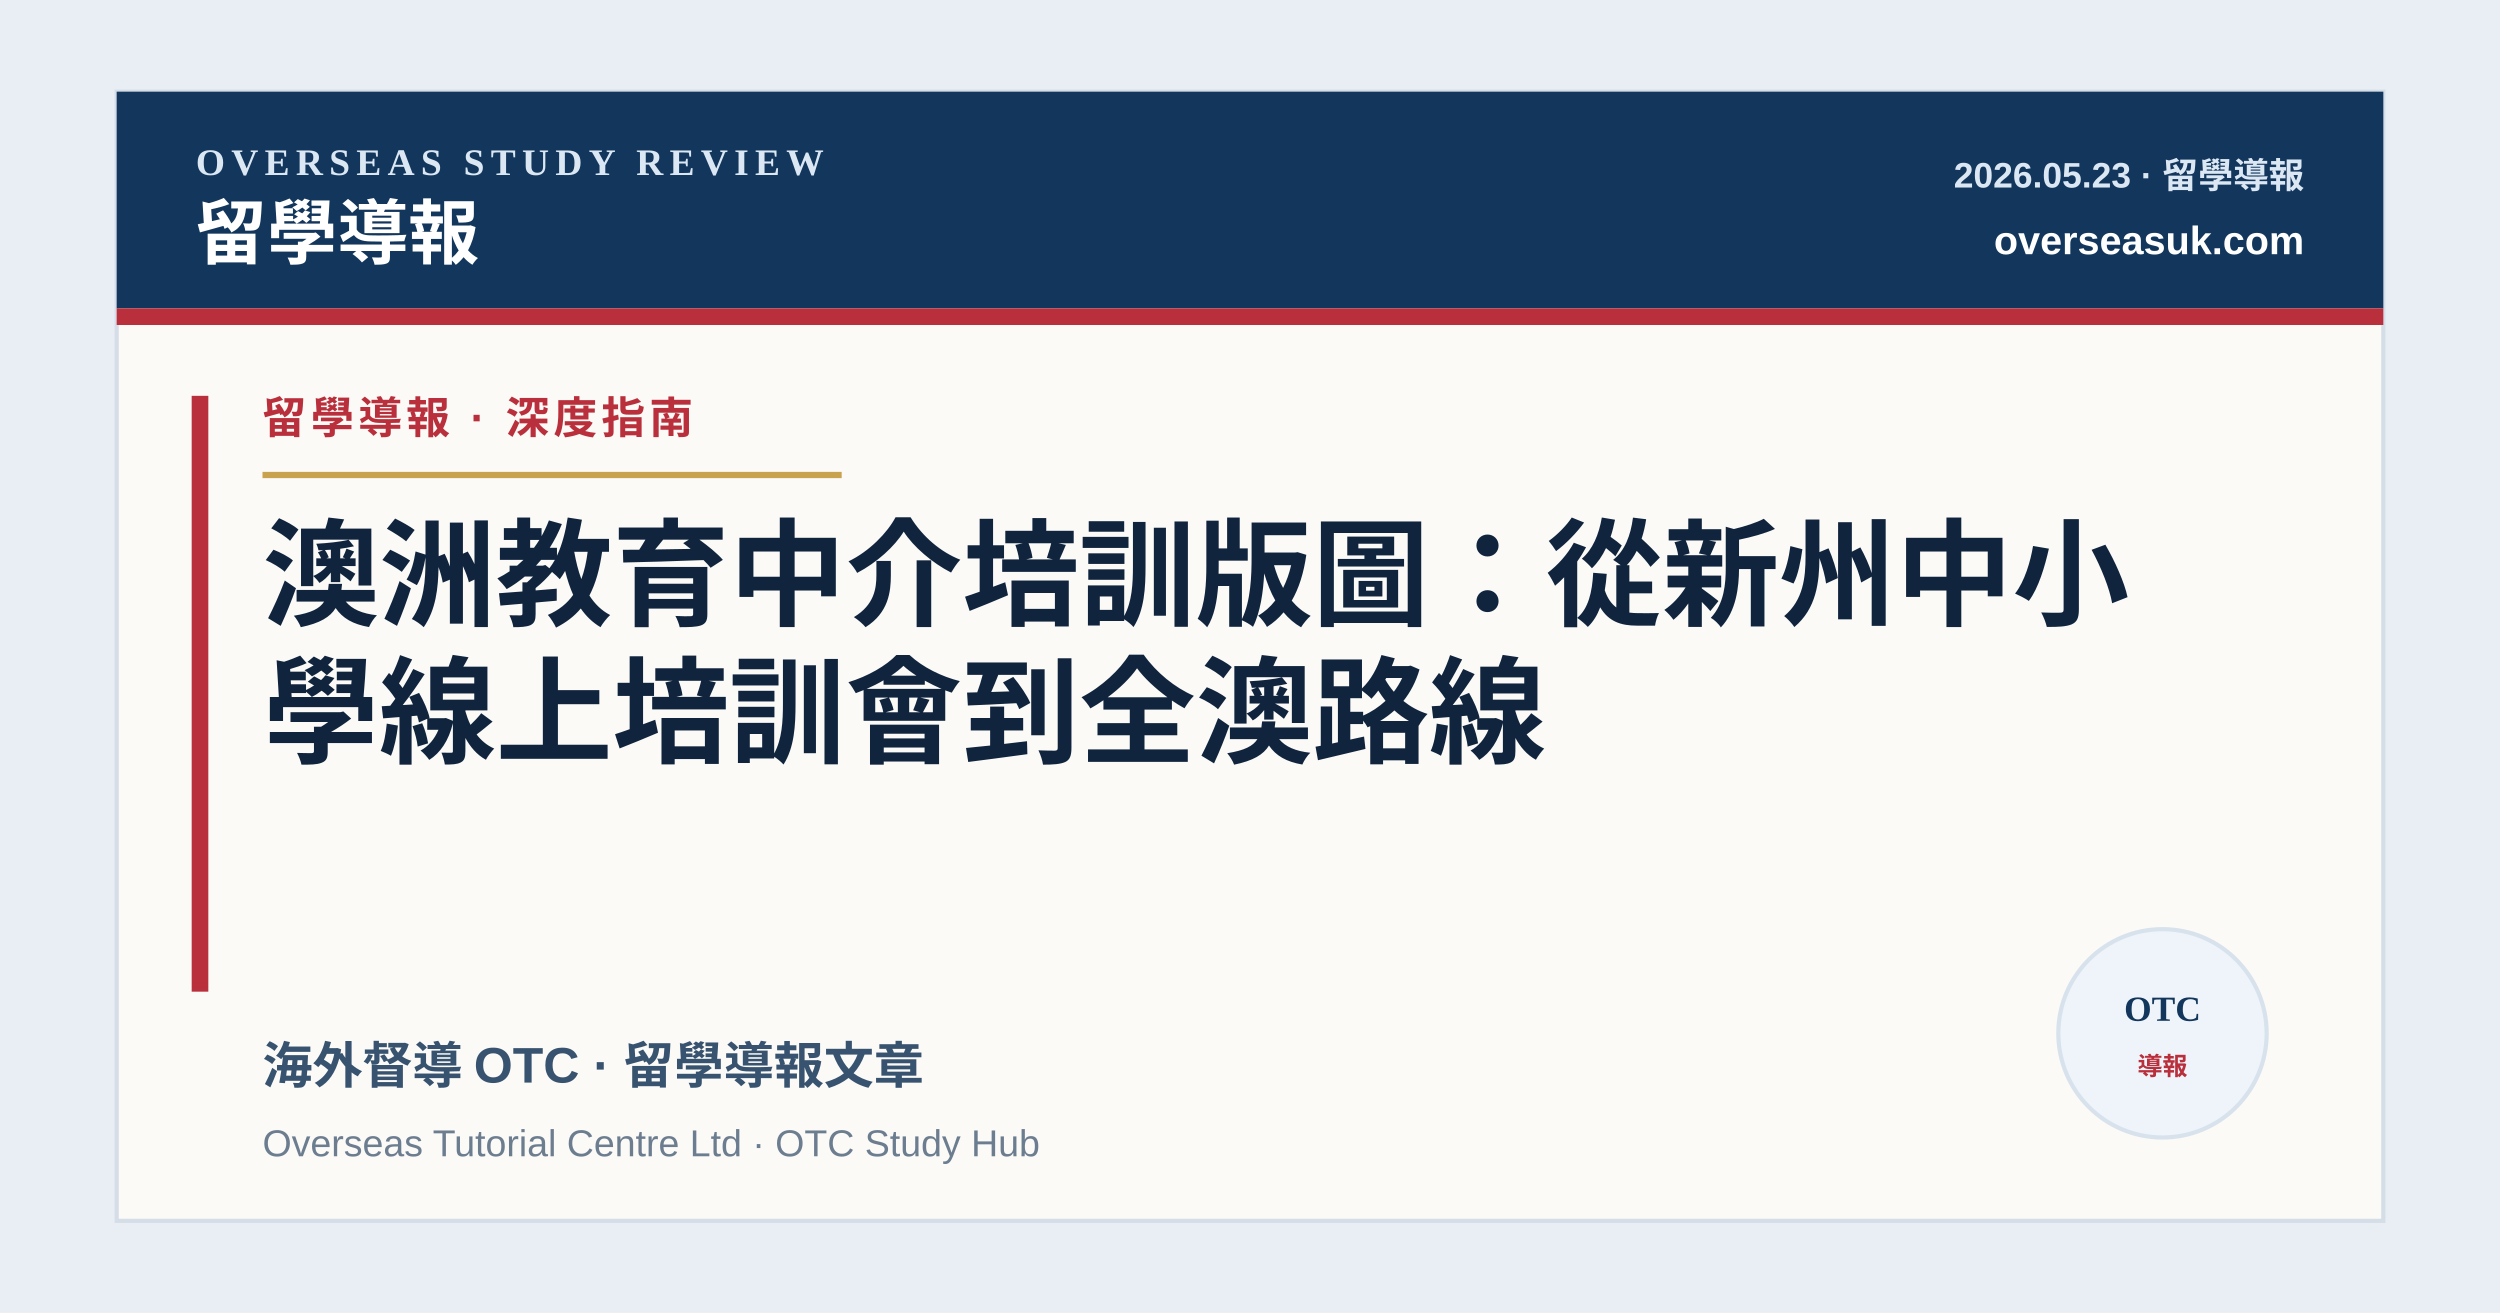
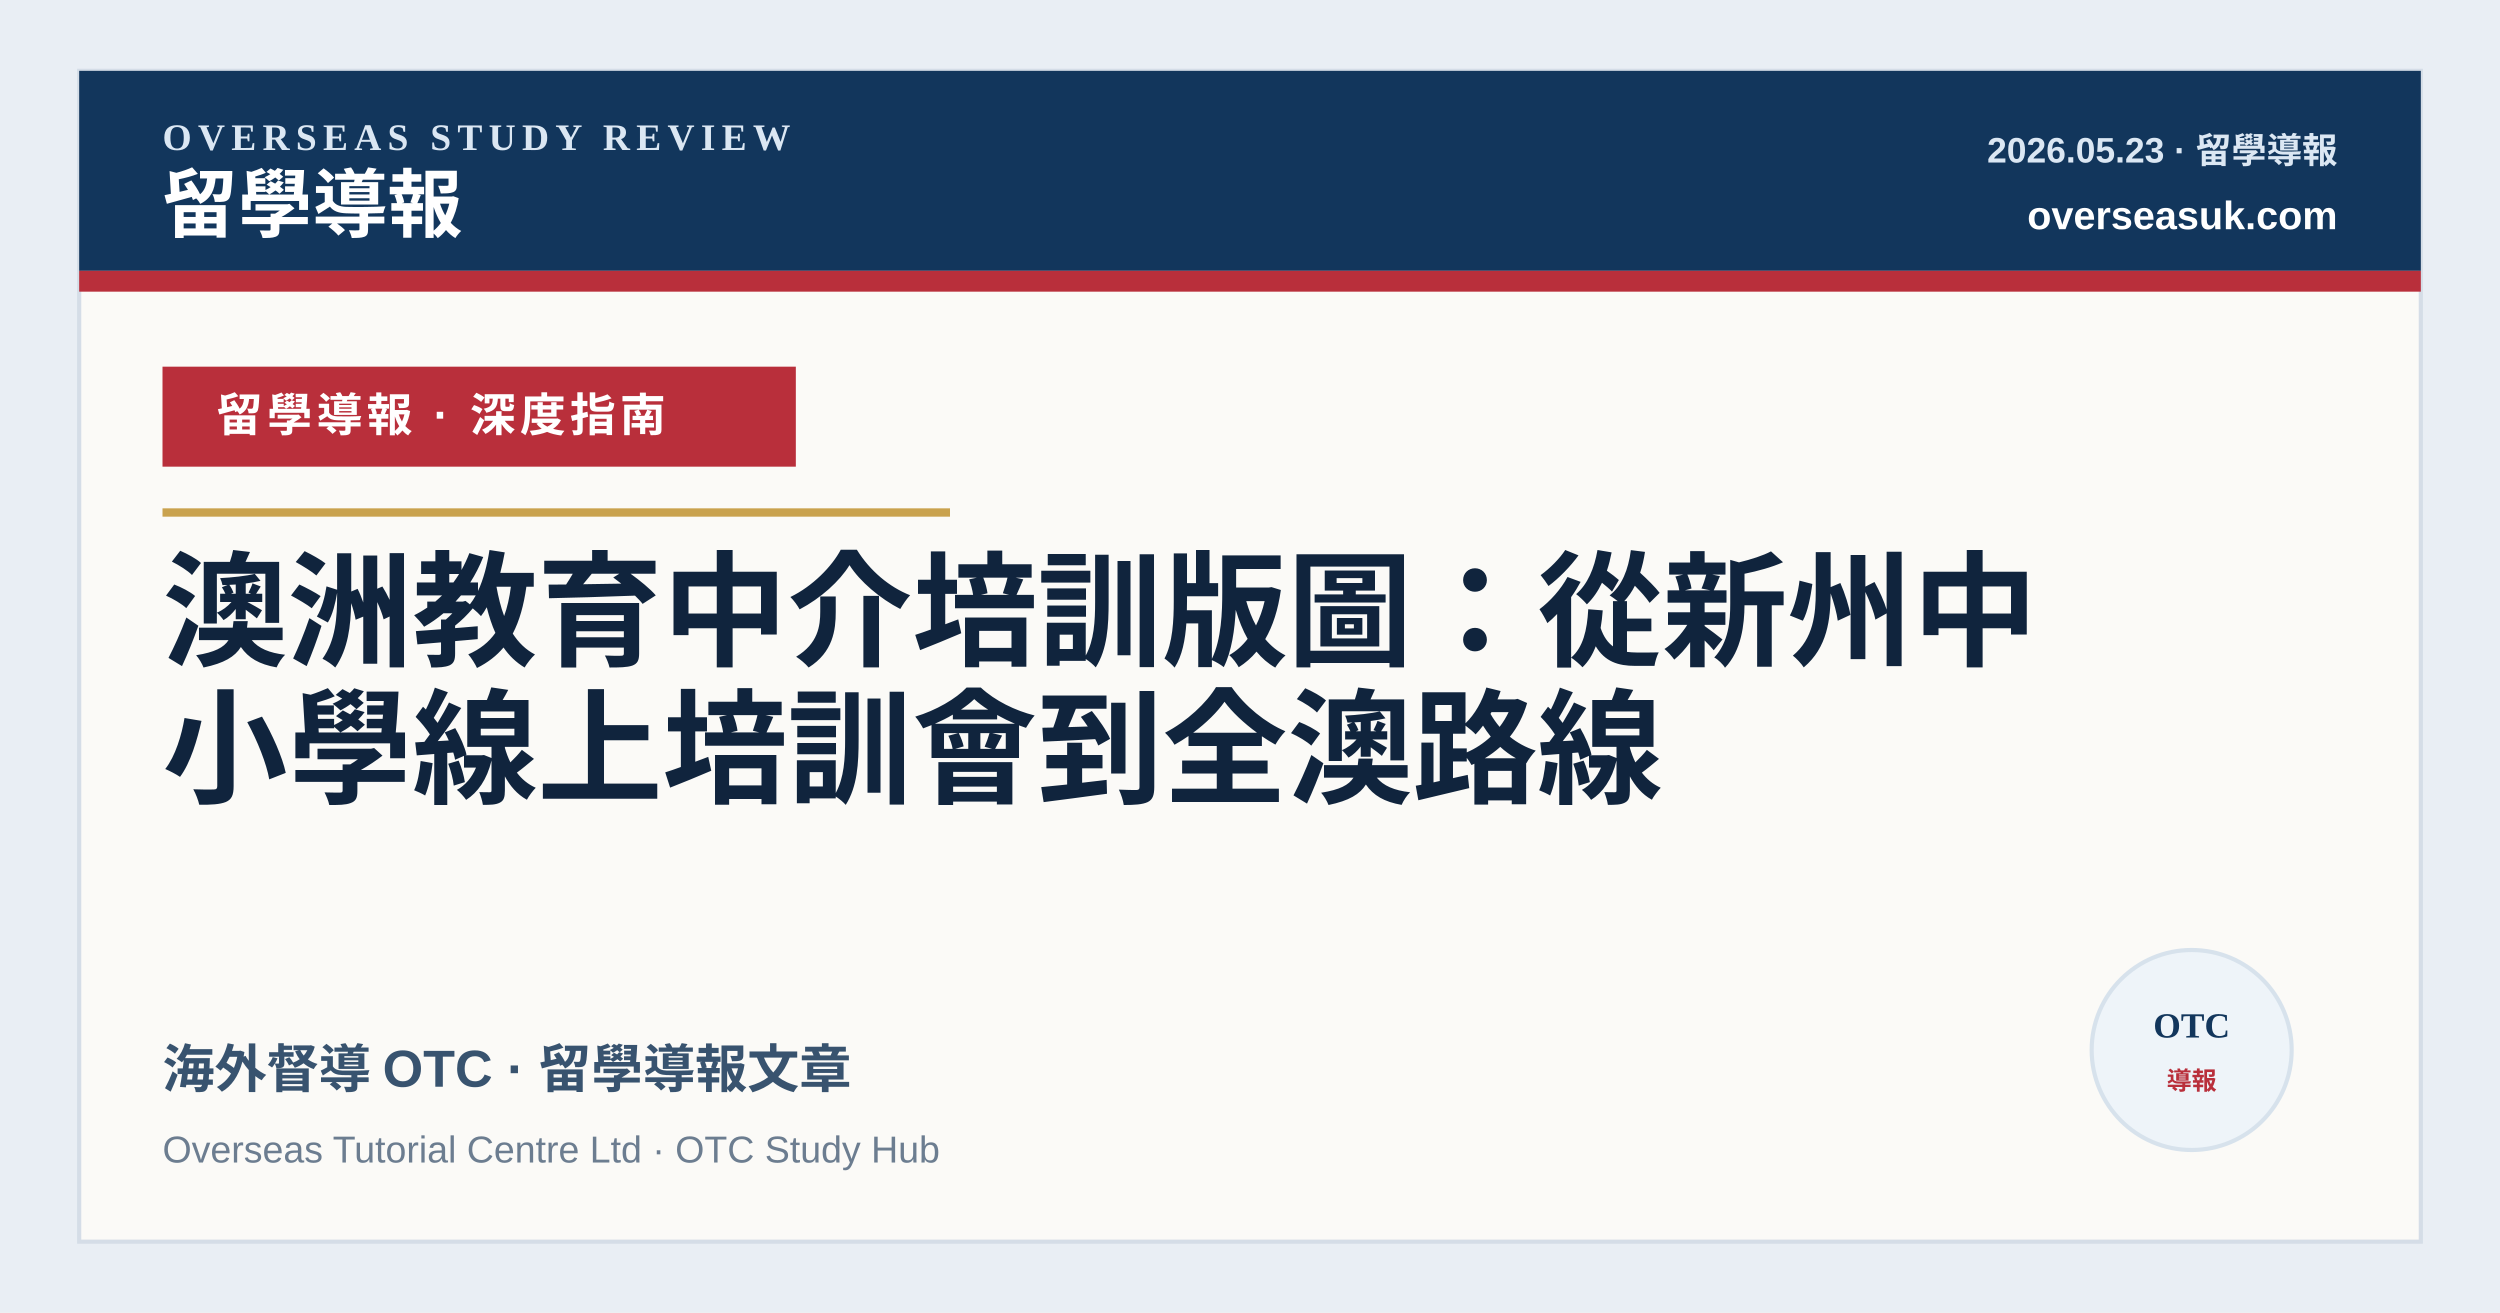
<svg xmlns="http://www.w3.org/2000/svg" width="1200" height="630" viewBox="0 0 1200 630">
  <rect width="1200" height="630" fill="#e9eef4" />
-   <rect x="56" y="44" width="1088" height="542" rx="0" fill="#fbfaf7" stroke="#d5dde7" stroke-width="2" />
-   <rect x="56" y="44" width="1088" height="104" fill="#12365c" />
-   <rect x="56" y="148" width="1088" height="8" fill="#b92f3b" />
-   <rect x="92" y="190" width="8" height="286" fill="#b92f3b" />
-   <text x="94" y="84" fill="#dbe7f3" font-family="Georgia, 'Times New Roman', serif" font-size="18" font-weight="700" letter-spacing="3">OVERSEAS STUDY REVIEW</text>
-   <text x="94" y="124" fill="#ffffff" font-family="'Noto Serif TC', 'Songti TC', Georgia, serif" font-size="34" font-weight="900">留學導報</text>
-   <text x="1106" y="90" text-anchor="end" fill="#dbe7f3" font-family="'Noto Sans TC', Arial, sans-serif" font-size="17" font-weight="700">2026.05.23 · 留學導報</text>
-   <text x="1106" y="122" text-anchor="end" fill="#ffffff" font-family="'Noto Sans TC', Arial, sans-serif" font-size="19" font-weight="800">overseasuk.com</text>
-   <text x="126" y="208" fill="#b92f3b" font-family="'Noto Sans TC', Arial, sans-serif" font-size="21" font-weight="900" letter-spacing="2">留學導報 · 深度指南</text>
-   <line x1="126" y1="228" x2="404" y2="228" stroke="#c9a24e" stroke-width="3" />
-   <text x="126" y="296" fill="#10243d" font-family="'Noto Serif TC', 'Songti TC', Georgia, serif" font-size="56" font-weight="900">澳洲教育中介培訓版圖：從新州中小</text>
-   <text x="126" y="362" fill="#10243d" font-family="'Noto Serif TC', 'Songti TC', Georgia, serif" font-size="56" font-weight="900">學線上培訓會到全澳路線</text>
-   <text x="126" y="520" fill="#38536f" font-family="'Noto Sans TC', Arial, sans-serif" font-size="24" font-weight="800">海外督導 OTC · 留學導報文章</text>
-   <text x="126" y="555" fill="#6c7d90" font-family="'Noto Sans TC', Arial, sans-serif" font-size="18">Overseas Tutorial Centre Ltd · OTC Study Hub</text>
-   <circle cx="1038" cy="496" r="50" fill="#eef4f9" stroke="#d7e2ec" stroke-width="2" />
-   <text x="1038" y="490" text-anchor="middle" fill="#12365c" font-family="Georgia, 'Times New Roman', serif" font-size="17" font-weight="800">OTC</text>
-   <text x="1038" y="516" text-anchor="middle" fill="#b92f3b" font-family="'Noto Sans TC', Arial, sans-serif" font-size="12" font-weight="900">導報</text>
+   <rect x="38" y="34" width="1124" height="562" fill="#fbfaf7" stroke="#d5dde7" stroke-width="2" />
+   <rect x="38" y="34" width="1124" height="96" fill="#12365c" />
+   <rect x="38" y="130" width="1124" height="10" fill="#b92f3b" />
+   <text x="78" y="72" fill="#dbe7f3" font-family="Georgia, 'Times New Roman', serif" font-size="18" font-weight="700" letter-spacing="3">OVERSEAS STUDY REVIEW</text>
+   <text x="78" y="111" fill="#ffffff" font-family="'Noto Serif TC', 'Songti TC', Georgia, serif" font-size="36" font-weight="900">留學導報</text>
+   <text x="1122" y="78" text-anchor="end" fill="#dbe7f3" font-family="'Noto Sans TC', Arial, sans-serif" font-size="17" font-weight="700">2026.05.23 · 留學導報</text>
+   <text x="1122" y="110" text-anchor="end" fill="#ffffff" font-family="'Noto Sans TC', Arial, sans-serif" font-size="19" font-weight="800">overseasuk.com</text>
+   <rect x="78" y="176" width="304" height="48" fill="#b92f3b" />
+   <text x="104" y="207" fill="#ffffff" font-family="'Noto Sans TC', Arial, sans-serif" font-size="22" font-weight="900" letter-spacing="2">留學導報 · 深度指南</text>
+   <line x1="78" y1="246" x2="456" y2="246" stroke="#c9a24e" stroke-width="4" />
+   <text x="78" y="315" fill="#10243d" font-family="'Noto Serif TC', 'Songti TC', Georgia, serif" font-size="60" font-weight="900">澳洲教育中介培訓版圖：從新州中</text>
+   <text x="78" y="381" fill="#10243d" font-family="'Noto Serif TC', 'Songti TC', Georgia, serif" font-size="60" font-weight="900">小學線上培訓會到全澳路線</text>
+   <text x="78" y="522" fill="#38536f" font-family="'Noto Sans TC', Arial, sans-serif" font-size="25" font-weight="900">海外督導 OTC · 留學導報文章</text>
+   <text x="78" y="558" fill="#6c7d90" font-family="'Noto Sans TC', Arial, sans-serif" font-size="18">Overseas Tutorial Centre Ltd · OTC Study Hub</text>
+   <circle cx="1052" cy="504" r="48" fill="#eef4f9" stroke="#d7e2ec" stroke-width="2" />
+   <text x="1052" y="498" text-anchor="middle" fill="#12365c" font-family="Georgia, 'Times New Roman', serif" font-size="17" font-weight="800">OTC</text>
+   <text x="1052" y="523" text-anchor="middle" fill="#b92f3b" font-family="'Noto Sans TC', Arial, sans-serif" font-size="12" font-weight="900">導報</text>
</svg>
